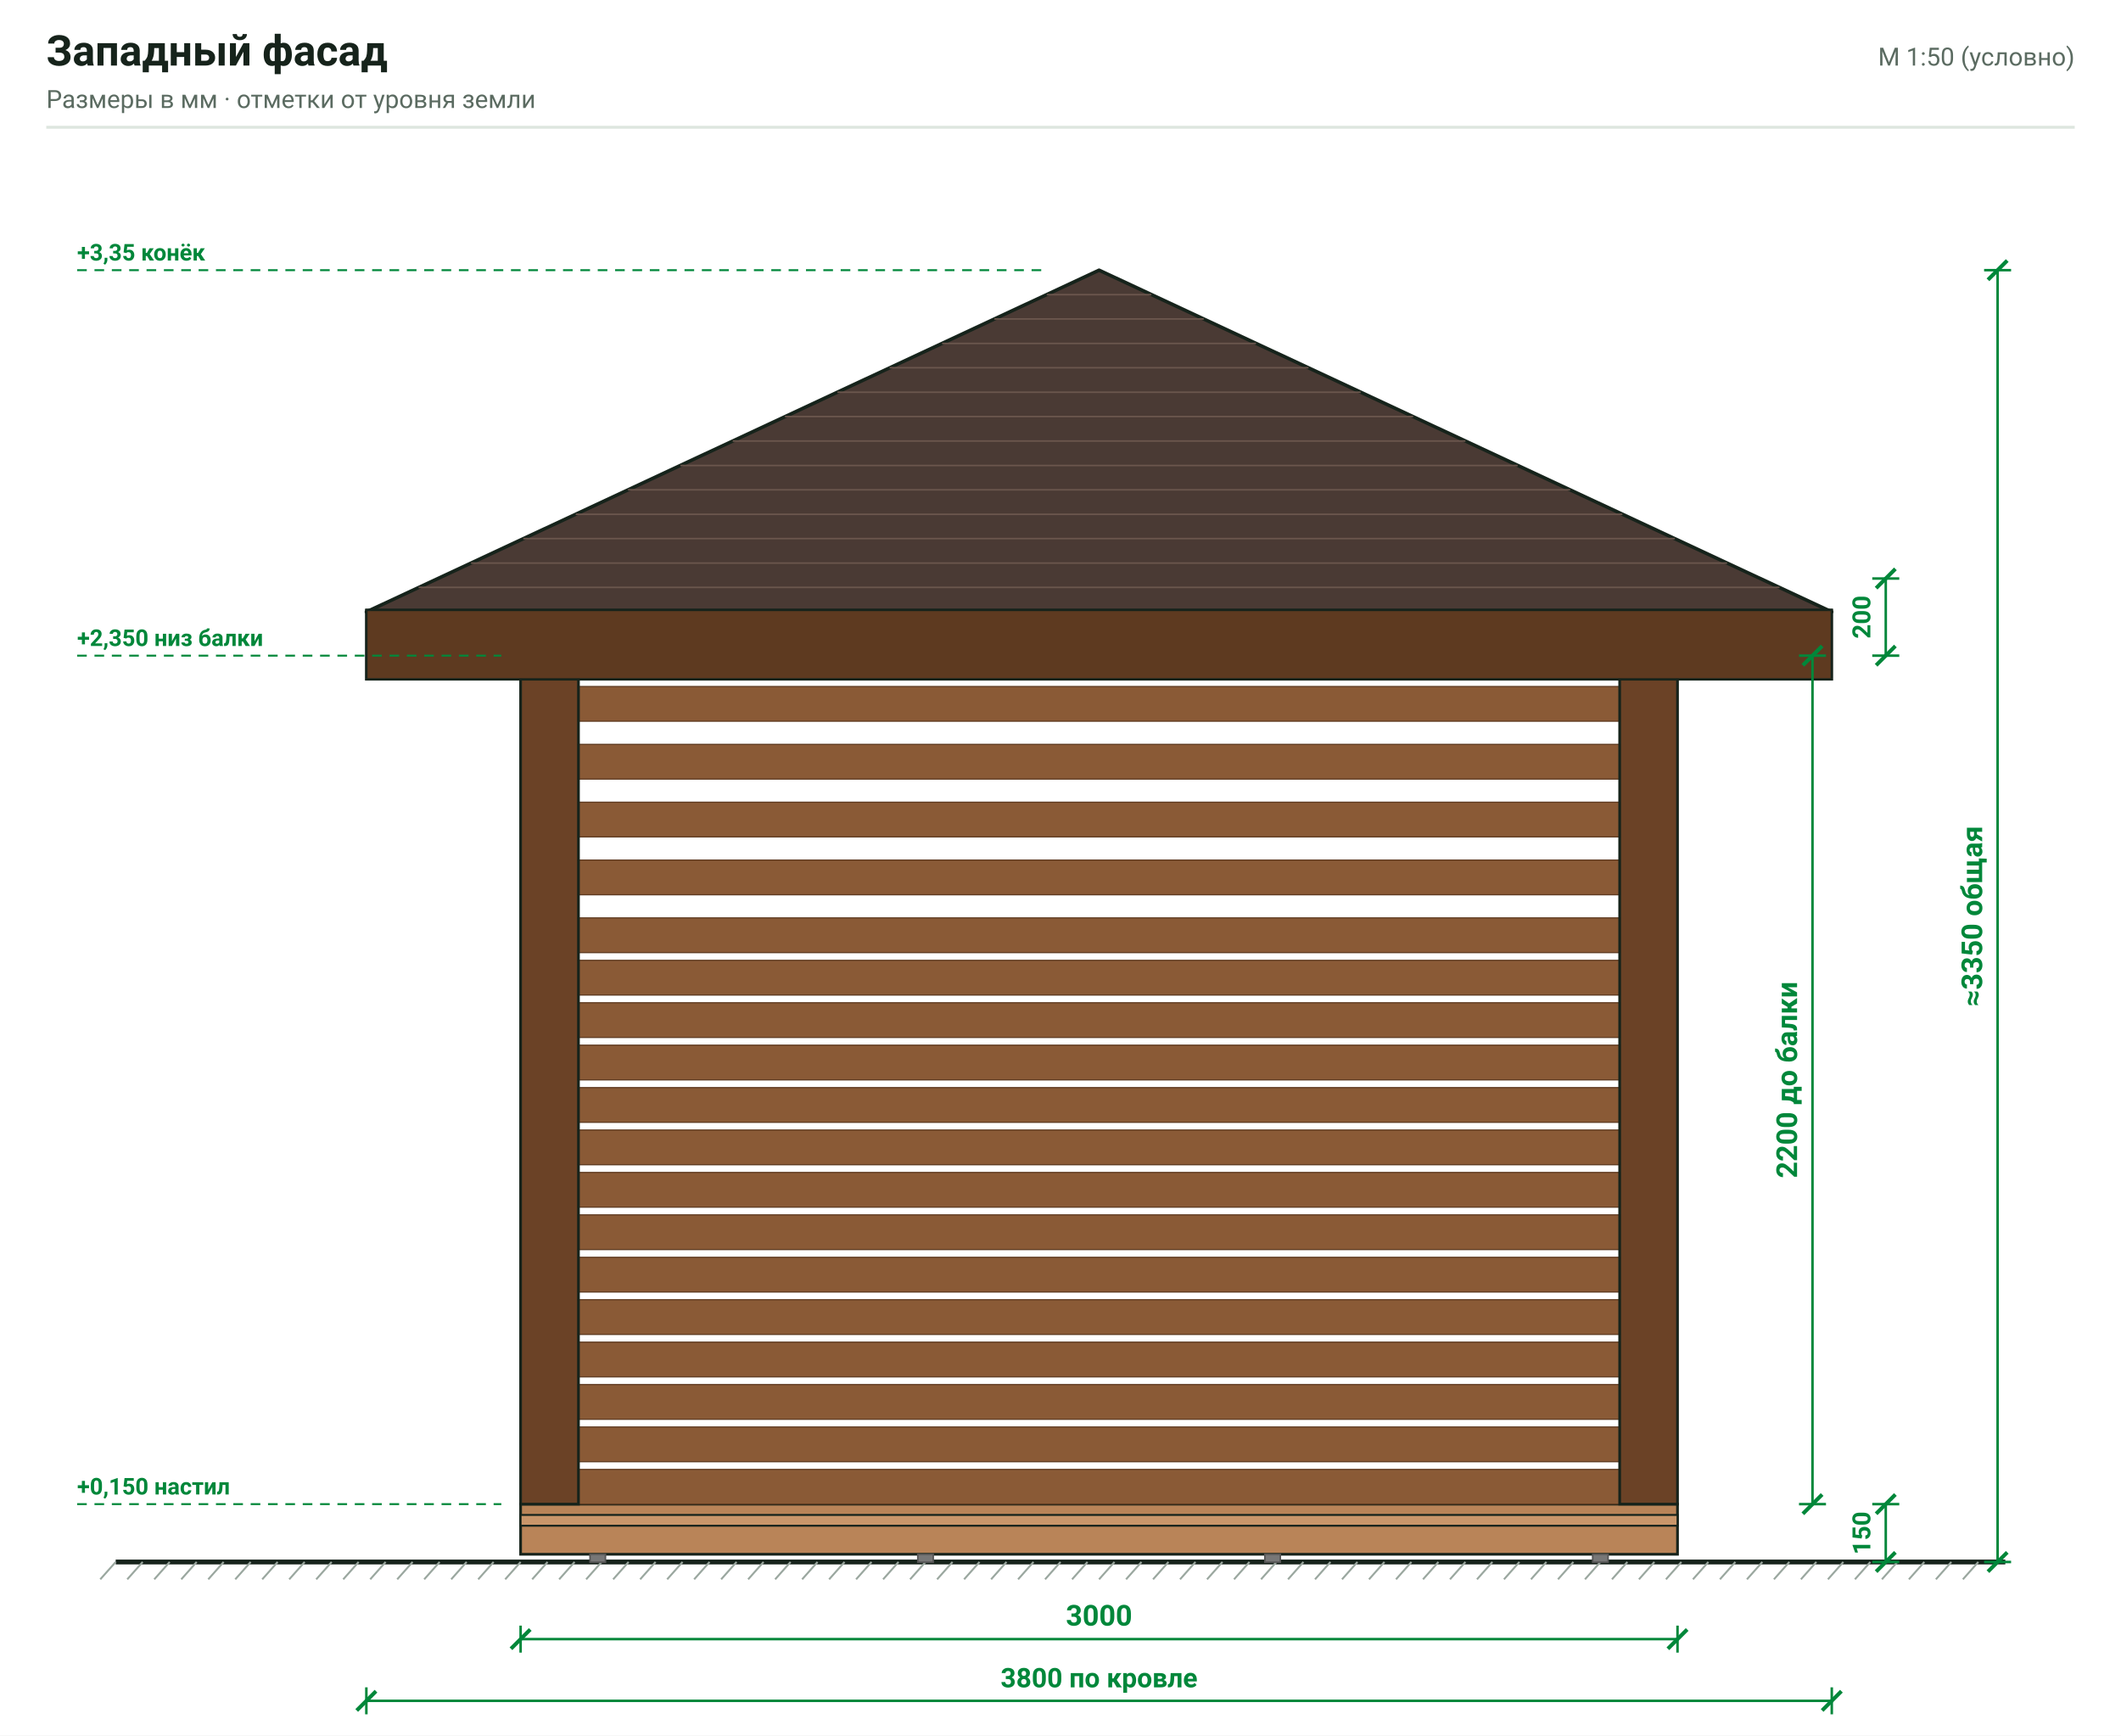
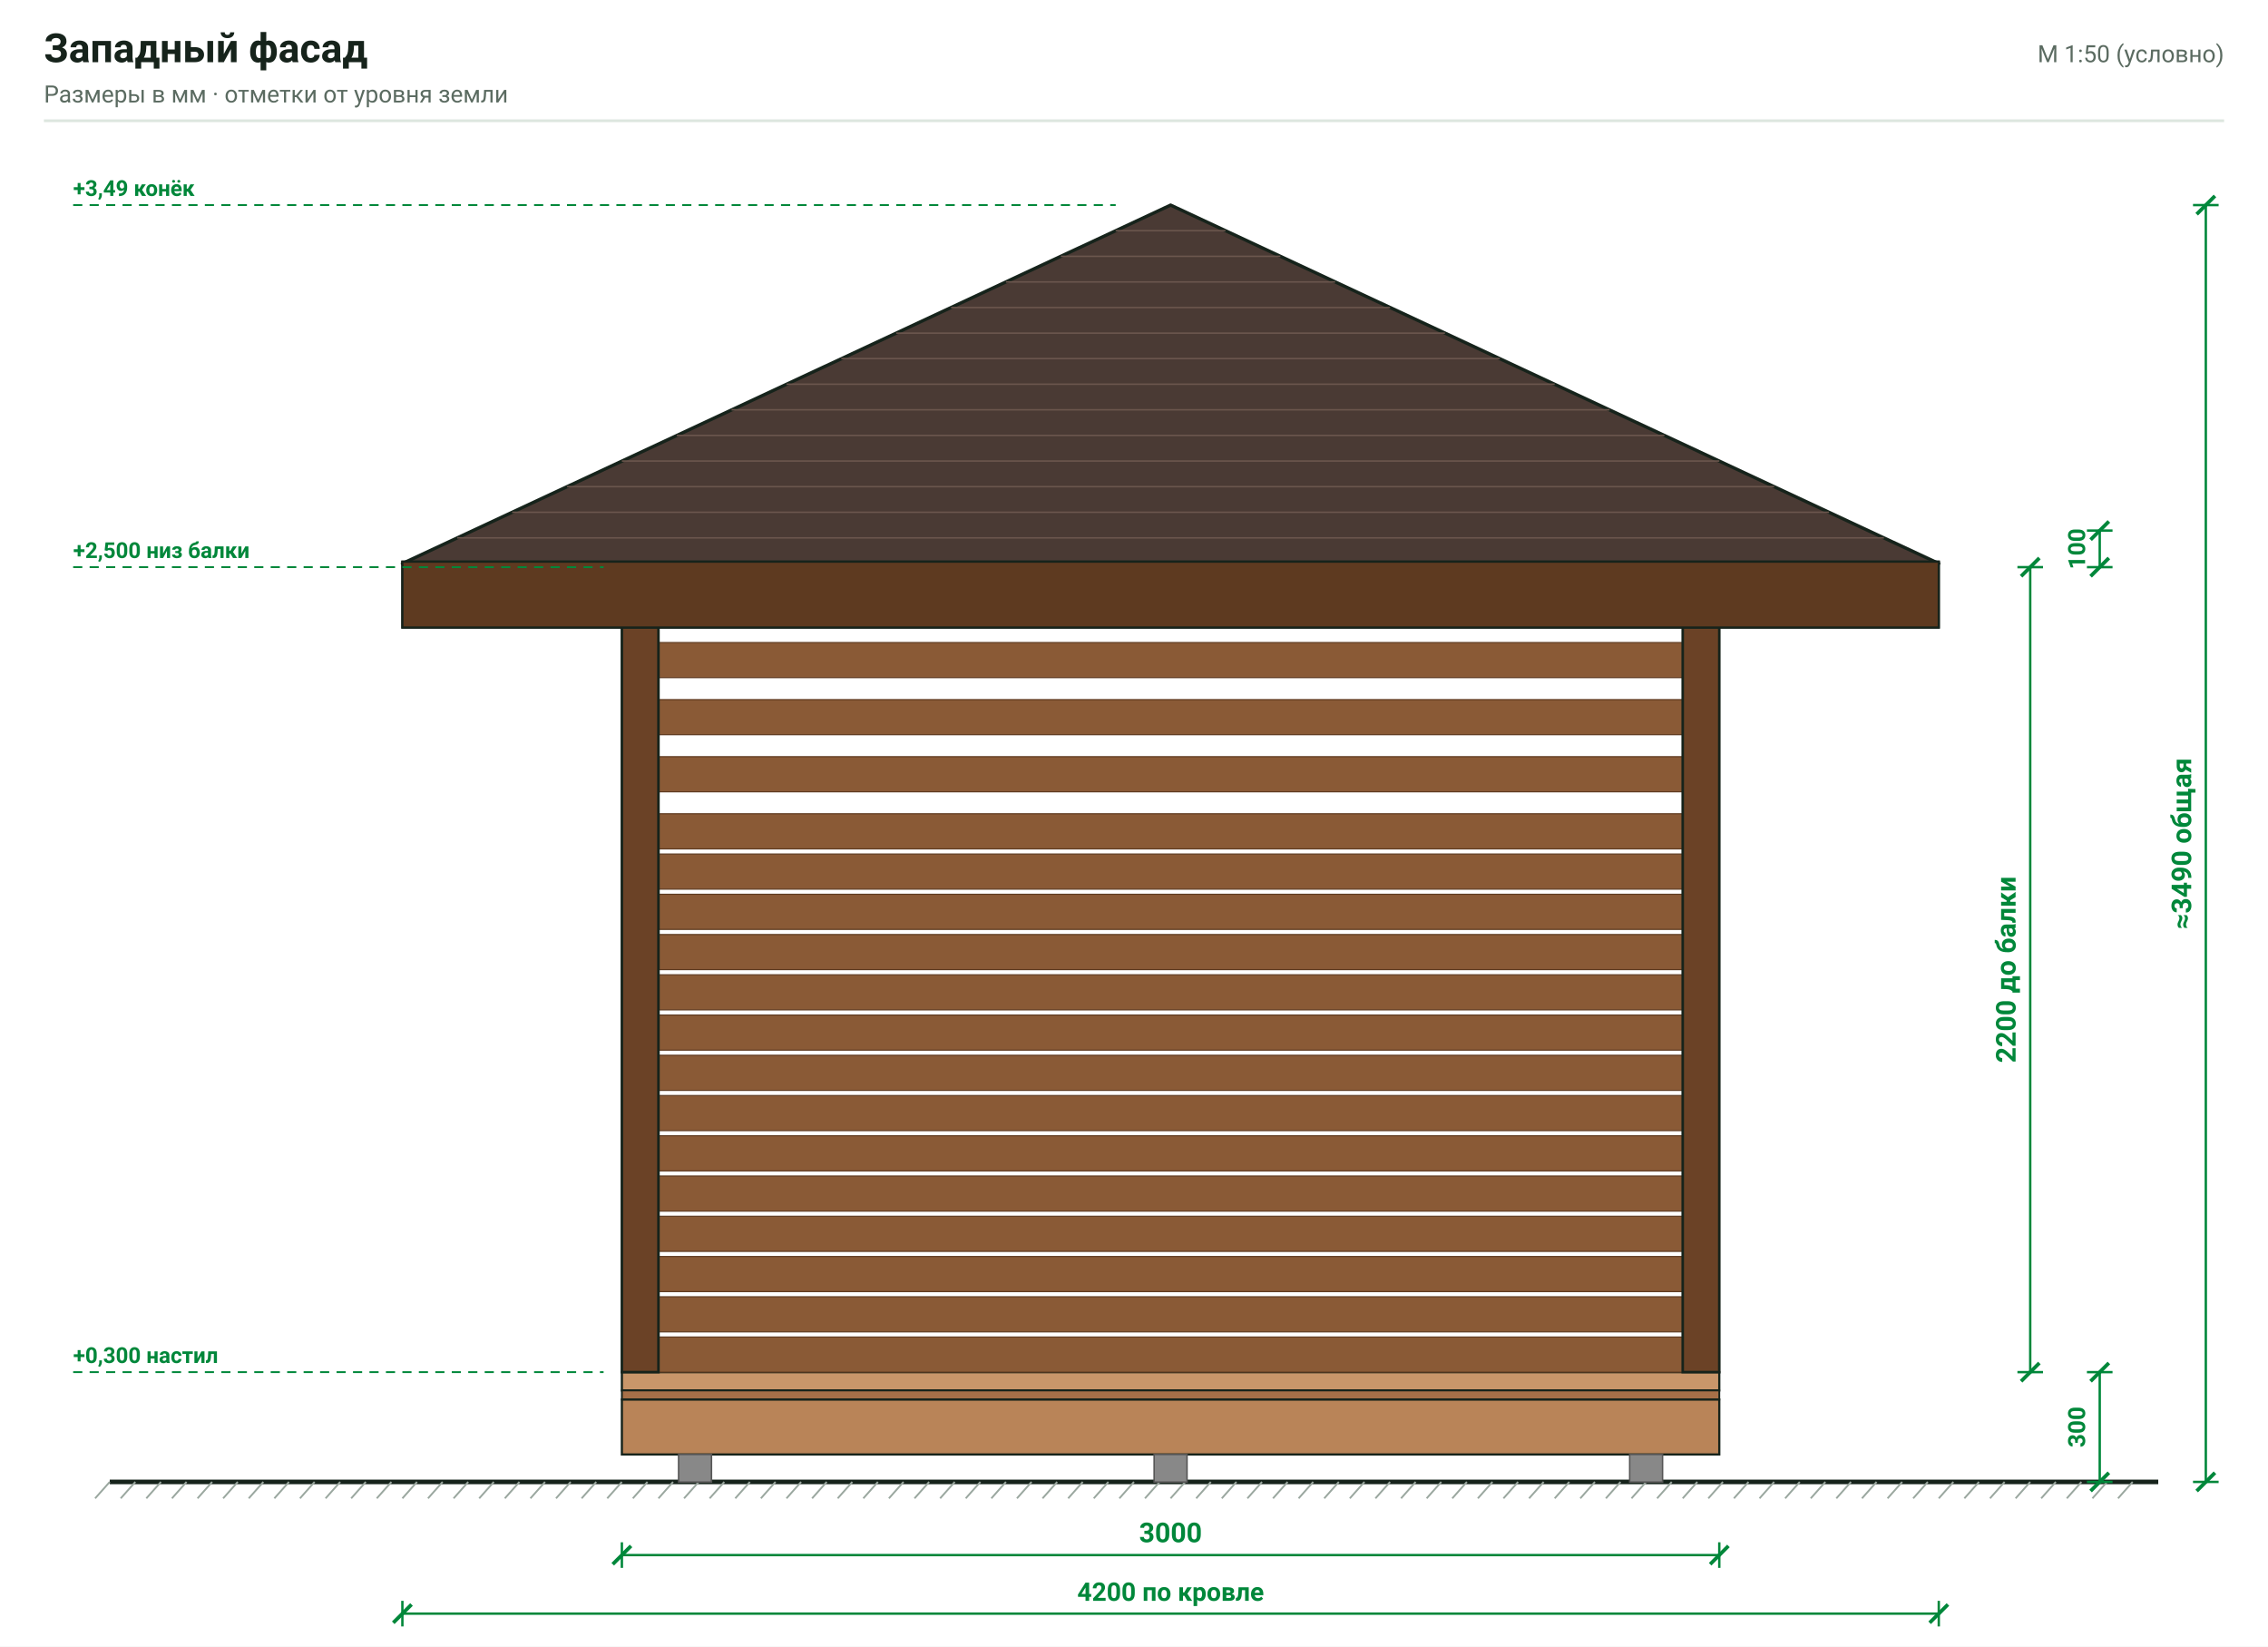
- <svg xmlns="http://www.w3.org/2000/svg" viewBox="0 0 1100 900" width="1100" height="900" role="img" aria-label="Западный фасад">
-   <rect width="1100" height="900" fill="#ffffff" />
+ <svg xmlns="http://www.w3.org/2000/svg" viewBox="0 0 1240 900" width="1240" height="900" role="img" aria-label="Западный фасад">
+   <rect width="1240" height="900" fill="#ffffff" />
  <text x="24.0" y="34.0" font-size="22" fill="#16231b" text-anchor="start" font-weight="700" font-family="system-ui,-apple-system,'Segoe UI',Roboto,Arial,sans-serif">Западный фасад</text>
  <text x="24.0" y="56.0" font-size="13" fill="#5b6b61" text-anchor="start" font-weight="400" font-family="system-ui,-apple-system,'Segoe UI',Roboto,Arial,sans-serif">Размеры в мм · отметки от уровня земли</text>
-   <text x="1076.0" y="34.0" font-size="13" fill="#5b6b61" text-anchor="end" font-weight="400" font-family="system-ui,-apple-system,'Segoe UI',Roboto,Arial,sans-serif">М 1:50 (условно)</text>
-   <line x1="24.0" y1="66.0" x2="1076.0" y2="66.0" stroke="#dde6df" stroke-width="1.5" />
-   <line x1="60.0" y1="810.0" x2="1040.0" y2="810.0" stroke="#16231b" stroke-width="2.5" />
+   <text x="1216.0" y="34.0" font-size="13" fill="#5b6b61" text-anchor="end" font-weight="400" font-family="system-ui,-apple-system,'Segoe UI',Roboto,Arial,sans-serif">М 1:50 (условно)</text>
+   <line x1="24.0" y1="66.0" x2="1216.0" y2="66.0" stroke="#dde6df" stroke-width="1.5" />
+   <line x1="60.0" y1="810.0" x2="1180.0" y2="810.0" stroke="#16231b" stroke-width="2.5" />
  <line x1="60.0" y1="810.0" x2="52.0" y2="819.0" stroke="#9aa79f" stroke-width="1" />
  <line x1="74.0" y1="810.0" x2="66.0" y2="819.0" stroke="#9aa79f" stroke-width="1" />
  <line x1="88.0" y1="810.0" x2="80.0" y2="819.0" stroke="#9aa79f" stroke-width="1" />
  <line x1="102.0" y1="810.0" x2="94.0" y2="819.0" stroke="#9aa79f" stroke-width="1" />
  <line x1="116.0" y1="810.0" x2="108.0" y2="819.0" stroke="#9aa79f" stroke-width="1" />
  <line x1="130.0" y1="810.0" x2="122.0" y2="819.0" stroke="#9aa79f" stroke-width="1" />
  <line x1="144.0" y1="810.0" x2="136.0" y2="819.0" stroke="#9aa79f" stroke-width="1" />
  <line x1="158.0" y1="810.0" x2="150.0" y2="819.0" stroke="#9aa79f" stroke-width="1" />
  <line x1="172.0" y1="810.0" x2="164.0" y2="819.0" stroke="#9aa79f" stroke-width="1" />
  <line x1="186.0" y1="810.0" x2="178.0" y2="819.0" stroke="#9aa79f" stroke-width="1" />
  <line x1="200.0" y1="810.0" x2="192.0" y2="819.0" stroke="#9aa79f" stroke-width="1" />
  <line x1="214.0" y1="810.0" x2="206.0" y2="819.0" stroke="#9aa79f" stroke-width="1" />
  <line x1="228.0" y1="810.0" x2="220.0" y2="819.0" stroke="#9aa79f" stroke-width="1" />
  <line x1="242.0" y1="810.0" x2="234.0" y2="819.0" stroke="#9aa79f" stroke-width="1" />
  <line x1="256.0" y1="810.0" x2="248.0" y2="819.0" stroke="#9aa79f" stroke-width="1" />
  <line x1="270.0" y1="810.0" x2="262.0" y2="819.0" stroke="#9aa79f" stroke-width="1" />
  <line x1="284.0" y1="810.0" x2="276.0" y2="819.0" stroke="#9aa79f" stroke-width="1" />
  <line x1="298.0" y1="810.0" x2="290.0" y2="819.0" stroke="#9aa79f" stroke-width="1" />
  <line x1="312.0" y1="810.0" x2="304.0" y2="819.0" stroke="#9aa79f" stroke-width="1" />
  <line x1="326.0" y1="810.0" x2="318.0" y2="819.0" stroke="#9aa79f" stroke-width="1" />
  <line x1="340.0" y1="810.0" x2="332.0" y2="819.0" stroke="#9aa79f" stroke-width="1" />
  <line x1="354.0" y1="810.0" x2="346.0" y2="819.0" stroke="#9aa79f" stroke-width="1" />
  <line x1="368.0" y1="810.0" x2="360.0" y2="819.0" stroke="#9aa79f" stroke-width="1" />
  <line x1="382.0" y1="810.0" x2="374.0" y2="819.0" stroke="#9aa79f" stroke-width="1" />
  <line x1="396.0" y1="810.0" x2="388.0" y2="819.0" stroke="#9aa79f" stroke-width="1" />
  <line x1="410.0" y1="810.0" x2="402.0" y2="819.0" stroke="#9aa79f" stroke-width="1" />
  <line x1="424.0" y1="810.0" x2="416.0" y2="819.0" stroke="#9aa79f" stroke-width="1" />
  <line x1="438.0" y1="810.0" x2="430.0" y2="819.0" stroke="#9aa79f" stroke-width="1" />
  <line x1="452.0" y1="810.0" x2="444.0" y2="819.0" stroke="#9aa79f" stroke-width="1" />
  <line x1="466.0" y1="810.0" x2="458.0" y2="819.0" stroke="#9aa79f" stroke-width="1" />
  <line x1="480.0" y1="810.0" x2="472.0" y2="819.0" stroke="#9aa79f" stroke-width="1" />
  <line x1="494.0" y1="810.0" x2="486.0" y2="819.0" stroke="#9aa79f" stroke-width="1" />
  <line x1="508.0" y1="810.0" x2="500.0" y2="819.0" stroke="#9aa79f" stroke-width="1" />
  <line x1="522.0" y1="810.0" x2="514.0" y2="819.0" stroke="#9aa79f" stroke-width="1" />
  <line x1="536.0" y1="810.0" x2="528.0" y2="819.0" stroke="#9aa79f" stroke-width="1" />
  <line x1="550.0" y1="810.0" x2="542.0" y2="819.0" stroke="#9aa79f" stroke-width="1" />
  <line x1="564.0" y1="810.0" x2="556.0" y2="819.0" stroke="#9aa79f" stroke-width="1" />
  <line x1="578.0" y1="810.0" x2="570.0" y2="819.0" stroke="#9aa79f" stroke-width="1" />
  <line x1="592.0" y1="810.0" x2="584.0" y2="819.0" stroke="#9aa79f" stroke-width="1" />
  <line x1="606.0" y1="810.0" x2="598.0" y2="819.0" stroke="#9aa79f" stroke-width="1" />
  <line x1="620.0" y1="810.0" x2="612.0" y2="819.0" stroke="#9aa79f" stroke-width="1" />
  <line x1="634.0" y1="810.0" x2="626.0" y2="819.0" stroke="#9aa79f" stroke-width="1" />
  <line x1="648.0" y1="810.0" x2="640.0" y2="819.0" stroke="#9aa79f" stroke-width="1" />
  <line x1="662.0" y1="810.0" x2="654.0" y2="819.0" stroke="#9aa79f" stroke-width="1" />
  <line x1="676.0" y1="810.0" x2="668.0" y2="819.0" stroke="#9aa79f" stroke-width="1" />
  <line x1="690.0" y1="810.0" x2="682.0" y2="819.0" stroke="#9aa79f" stroke-width="1" />
  <line x1="704.0" y1="810.0" x2="696.0" y2="819.0" stroke="#9aa79f" stroke-width="1" />
  <line x1="718.0" y1="810.0" x2="710.0" y2="819.0" stroke="#9aa79f" stroke-width="1" />
  <line x1="732.0" y1="810.0" x2="724.0" y2="819.0" stroke="#9aa79f" stroke-width="1" />
  <line x1="746.0" y1="810.0" x2="738.0" y2="819.0" stroke="#9aa79f" stroke-width="1" />
  <line x1="760.0" y1="810.0" x2="752.0" y2="819.0" stroke="#9aa79f" stroke-width="1" />
  <line x1="774.0" y1="810.0" x2="766.0" y2="819.0" stroke="#9aa79f" stroke-width="1" />
  <line x1="788.0" y1="810.0" x2="780.0" y2="819.0" stroke="#9aa79f" stroke-width="1" />
  <line x1="802.0" y1="810.0" x2="794.0" y2="819.0" stroke="#9aa79f" stroke-width="1" />
  <line x1="816.0" y1="810.0" x2="808.0" y2="819.0" stroke="#9aa79f" stroke-width="1" />
  <line x1="830.0" y1="810.0" x2="822.0" y2="819.0" stroke="#9aa79f" stroke-width="1" />
  <line x1="844.0" y1="810.0" x2="836.0" y2="819.0" stroke="#9aa79f" stroke-width="1" />
  <line x1="858.0" y1="810.0" x2="850.0" y2="819.0" stroke="#9aa79f" stroke-width="1" />
  <line x1="872.0" y1="810.0" x2="864.0" y2="819.0" stroke="#9aa79f" stroke-width="1" />
  <line x1="886.0" y1="810.0" x2="878.0" y2="819.0" stroke="#9aa79f" stroke-width="1" />
  <line x1="900.0" y1="810.0" x2="892.0" y2="819.0" stroke="#9aa79f" stroke-width="1" />
  <line x1="914.0" y1="810.0" x2="906.0" y2="819.0" stroke="#9aa79f" stroke-width="1" />
  <line x1="928.0" y1="810.0" x2="920.0" y2="819.0" stroke="#9aa79f" stroke-width="1" />
  <line x1="942.0" y1="810.0" x2="934.0" y2="819.0" stroke="#9aa79f" stroke-width="1" />
  <line x1="956.0" y1="810.0" x2="948.0" y2="819.0" stroke="#9aa79f" stroke-width="1" />
  <line x1="970.0" y1="810.0" x2="962.0" y2="819.0" stroke="#9aa79f" stroke-width="1" />
  <line x1="984.0" y1="810.0" x2="976.0" y2="819.0" stroke="#9aa79f" stroke-width="1" />
  <line x1="998.0" y1="810.0" x2="990.0" y2="819.0" stroke="#9aa79f" stroke-width="1" />
  <line x1="1012.0" y1="810.0" x2="1004.0" y2="819.0" stroke="#9aa79f" stroke-width="1" />
  <line x1="1026.0" y1="810.0" x2="1018.0" y2="819.0" stroke="#9aa79f" stroke-width="1" />
-   <rect x="270.0" y="780.0" width="600.0" height="26.0" fill="#b98458" stroke="#16231b" stroke-width="1.4" />
-   <rect x="270.0" y="785.6" width="600.0" height="5.6" fill="#c9966a" stroke="#16231b" stroke-width="1.0" />
-   <rect x="306.0" y="806.0" width="8.0" height="4.1" fill="#777" stroke="#555" stroke-width="0.8" />
-   <rect x="476.0" y="806.0" width="8.0" height="4.1" fill="#777" stroke="#555" stroke-width="0.8" />
-   <rect x="656.0" y="806.0" width="8.0" height="4.1" fill="#777" stroke="#555" stroke-width="0.8" />
-   <rect x="826.0" y="806.0" width="8.0" height="4.1" fill="#777" stroke="#555" stroke-width="0.8" />
-   <rect x="300.0" y="762.0" width="540.0" height="18.0" fill="#8a5a36" stroke="#5e3a20" stroke-width="0.6" />
-   <rect x="300.0" y="740.0" width="540.0" height="18.0" fill="#8a5a36" stroke="#5e3a20" stroke-width="0.6" />
-   <rect x="300.0" y="718.0" width="540.0" height="18.0" fill="#8a5a36" stroke="#5e3a20" stroke-width="0.6" />
-   <rect x="300.0" y="696.0" width="540.0" height="18.0" fill="#8a5a36" stroke="#5e3a20" stroke-width="0.6" />
-   <rect x="300.0" y="674.0" width="540.0" height="18.0" fill="#8a5a36" stroke="#5e3a20" stroke-width="0.6" />
-   <rect x="300.0" y="652.0" width="540.0" height="18.0" fill="#8a5a36" stroke="#5e3a20" stroke-width="0.6" />
-   <rect x="300.0" y="630.0" width="540.0" height="18.0" fill="#8a5a36" stroke="#5e3a20" stroke-width="0.6" />
-   <rect x="300.0" y="608.0" width="540.0" height="18.0" fill="#8a5a36" stroke="#5e3a20" stroke-width="0.6" />
-   <rect x="300.0" y="586.0" width="540.0" height="18.0" fill="#8a5a36" stroke="#5e3a20" stroke-width="0.6" />
-   <rect x="300.0" y="564.0" width="540.0" height="18.0" fill="#8a5a36" stroke="#5e3a20" stroke-width="0.6" />
-   <rect x="300.0" y="542.0" width="540.0" height="18.0" fill="#8a5a36" stroke="#5e3a20" stroke-width="0.6" />
-   <rect x="300.0" y="520.0" width="540.0" height="18.0" fill="#8a5a36" stroke="#5e3a20" stroke-width="0.6" />
-   <rect x="300.0" y="498.0" width="540.0" height="18.0" fill="#8a5a36" stroke="#5e3a20" stroke-width="0.6" />
-   <rect x="300.0" y="476.0" width="540.0" height="18.0" fill="#8a5a36" stroke="#5e3a20" stroke-width="0.6" />
-   <rect x="300.0" y="446.0" width="540.0" height="18.0" fill="#8a5a36" stroke="#5e3a20" stroke-width="0.6" />
-   <rect x="300.0" y="416.0" width="540.0" height="18.0" fill="#8a5a36" stroke="#5e3a20" stroke-width="0.6" />
-   <rect x="300.0" y="386.0" width="540.0" height="18.0" fill="#8a5a36" stroke="#5e3a20" stroke-width="0.6" />
-   <rect x="300.0" y="356.0" width="540.0" height="18.0" fill="#8a5a36" stroke="#5e3a20" stroke-width="0.6" />
-   <rect x="270.0" y="340.0" width="30.0" height="440.0" fill="#6b4226" stroke="#16231b" stroke-width="1.4" />
-   <rect x="840.0" y="340.0" width="30.0" height="440.0" fill="#6b4226" stroke="#16231b" stroke-width="1.4" />
-   <rect x="270.0" y="300.0" width="600.0" height="40.0" fill="#6b4226" stroke="#16231b" stroke-width="1.5" />
-   <polygon points="190.0,317.3 950.0,317.3 570.0,140.1" fill="#4a3a34" stroke="#16231b" stroke-width="1.8" stroke-linejoin="round" />
-   <line x1="217.1" y1="304.6" x2="922.9" y2="304.6" stroke="#6b564d" stroke-width="0.8" />
-   <line x1="244.3" y1="292.0" x2="895.7" y2="292.0" stroke="#6b564d" stroke-width="0.8" />
-   <line x1="271.4" y1="279.3" x2="868.6" y2="279.3" stroke="#6b564d" stroke-width="0.8" />
-   <line x1="298.6" y1="266.7" x2="841.4" y2="266.7" stroke="#6b564d" stroke-width="0.8" />
-   <line x1="325.7" y1="254.0" x2="814.3" y2="254.0" stroke="#6b564d" stroke-width="0.8" />
-   <line x1="352.9" y1="241.4" x2="787.1" y2="241.4" stroke="#6b564d" stroke-width="0.8" />
-   <line x1="380.0" y1="228.7" x2="760.0" y2="228.7" stroke="#6b564d" stroke-width="0.8" />
-   <line x1="407.1" y1="216.0" x2="732.9" y2="216.0" stroke="#6b564d" stroke-width="0.8" />
-   <line x1="434.3" y1="203.4" x2="705.7" y2="203.4" stroke="#6b564d" stroke-width="0.8" />
-   <line x1="461.4" y1="190.7" x2="678.6" y2="190.7" stroke="#6b564d" stroke-width="0.8" />
-   <line x1="488.6" y1="178.1" x2="651.4" y2="178.1" stroke="#6b564d" stroke-width="0.8" />
-   <line x1="515.7" y1="165.4" x2="624.3" y2="165.4" stroke="#6b564d" stroke-width="0.8" />
-   <line x1="542.9" y1="152.8" x2="597.1" y2="152.8" stroke="#6b564d" stroke-width="0.8" />
-   <rect x="190.0" y="316.3" width="760.0" height="36.0" fill="#5e3a20" stroke="#16231b" stroke-width="1.2" />
-   <rect x="190.0" y="316.3" width="760.0" height="36.0" fill="#5e3a20" stroke="#16231b" stroke-width="1.2" />
-   <line x1="940.0" y1="780.0" x2="940.0" y2="340.0" stroke="#00873a" stroke-width="1.3" />
-   <line x1="933.0" y1="780.0" x2="947.0" y2="780.0" stroke="#00873a" stroke-width="1.3" />
-   <line x1="935.0" y1="785.0" x2="945.0" y2="775.0" stroke="#00873a" stroke-width="2" />
-   <line x1="933.0" y1="340.0" x2="947.0" y2="340.0" stroke="#00873a" stroke-width="1.3" />
-   <line x1="935.0" y1="345.0" x2="945.0" y2="335.0" stroke="#00873a" stroke-width="2" />
-   <text x="932.0" y="560.0" font-size="15" fill="#00873a" text-anchor="middle" font-weight="600" font-family="system-ui,-apple-system,'Segoe UI',Roboto,Arial,sans-serif" transform="rotate(-90 932.0 560.0)">2200 до балки</text>
-   <line x1="978.0" y1="810.0" x2="978.0" y2="780.0" stroke="#00873a" stroke-width="1.3" />
-   <line x1="971.0" y1="810.0" x2="985.0" y2="810.0" stroke="#00873a" stroke-width="1.3" />
-   <line x1="973.0" y1="815.0" x2="983.0" y2="805.0" stroke="#00873a" stroke-width="2" />
-   <line x1="971.0" y1="780.0" x2="985.0" y2="780.0" stroke="#00873a" stroke-width="1.3" />
-   <line x1="973.0" y1="785.0" x2="983.0" y2="775.0" stroke="#00873a" stroke-width="2" />
-   <text x="970.0" y="795.0" font-size="13" fill="#00873a" text-anchor="middle" font-weight="600" font-family="system-ui,-apple-system,'Segoe UI',Roboto,Arial,sans-serif" transform="rotate(-90 970.0 795.0)">150</text>
-   <line x1="978.0" y1="340.0" x2="978.0" y2="300.0" stroke="#00873a" stroke-width="1.3" />
-   <line x1="971.0" y1="340.0" x2="985.0" y2="340.0" stroke="#00873a" stroke-width="1.3" />
-   <line x1="973.0" y1="345.0" x2="983.0" y2="335.0" stroke="#00873a" stroke-width="2" />
-   <line x1="971.0" y1="300.0" x2="985.0" y2="300.0" stroke="#00873a" stroke-width="1.3" />
-   <line x1="973.0" y1="305.0" x2="983.0" y2="295.0" stroke="#00873a" stroke-width="2" />
-   <text x="970.0" y="320.0" font-size="13" fill="#00873a" text-anchor="middle" font-weight="600" font-family="system-ui,-apple-system,'Segoe UI',Roboto,Arial,sans-serif" transform="rotate(-90 970.0 320.0)">200</text>
-   <line x1="1036.0" y1="810.0" x2="1036.0" y2="140.1" stroke="#00873a" stroke-width="1.3" />
-   <line x1="1029.0" y1="810.0" x2="1043.0" y2="810.0" stroke="#00873a" stroke-width="1.3" />
-   <line x1="1031.0" y1="815.0" x2="1041.0" y2="805.0" stroke="#00873a" stroke-width="2" />
-   <line x1="1029.0" y1="140.1" x2="1043.0" y2="140.1" stroke="#00873a" stroke-width="1.3" />
-   <line x1="1031.0" y1="145.1" x2="1041.0" y2="135.1" stroke="#00873a" stroke-width="2" />
-   <text x="1028.0" y="475.1" font-size="15" fill="#00873a" text-anchor="middle" font-weight="600" font-family="system-ui,-apple-system,'Segoe UI',Roboto,Arial,sans-serif" transform="rotate(-90 1028.0 475.1)">≈3350 общая</text>
-   <line x1="270.0" y1="850.0" x2="870.0" y2="850.0" stroke="#00873a" stroke-width="1.3" />
-   <line x1="270.0" y1="843.0" x2="270.0" y2="857.0" stroke="#00873a" stroke-width="1.3" />
-   <line x1="265.0" y1="855.0" x2="275.0" y2="845.0" stroke="#00873a" stroke-width="2" />
-   <line x1="870.0" y1="843.0" x2="870.0" y2="857.0" stroke="#00873a" stroke-width="1.3" />
-   <line x1="865.0" y1="855.0" x2="875.0" y2="845.0" stroke="#00873a" stroke-width="2" />
-   <text x="570.0" y="843.0" font-size="15" fill="#00873a" text-anchor="middle" font-weight="600" font-family="system-ui,-apple-system,'Segoe UI',Roboto,Arial,sans-serif">3000</text>
-   <line x1="190.0" y1="882.0" x2="950.0" y2="882.0" stroke="#00873a" stroke-width="1.3" />
-   <line x1="190.0" y1="875.0" x2="190.0" y2="889.0" stroke="#00873a" stroke-width="1.3" />
-   <line x1="185.0" y1="887.0" x2="195.0" y2="877.0" stroke="#00873a" stroke-width="2" />
-   <line x1="950.0" y1="875.0" x2="950.0" y2="889.0" stroke="#00873a" stroke-width="1.3" />
-   <line x1="945.0" y1="887.0" x2="955.0" y2="877.0" stroke="#00873a" stroke-width="2" />
-   <text x="570.0" y="875.0" font-size="14" fill="#00873a" text-anchor="middle" font-weight="600" font-family="system-ui,-apple-system,'Segoe UI',Roboto,Arial,sans-serif">3800 по кровле</text>
-   <text x="40.0" y="335.0" font-size="12" fill="#00873a" text-anchor="start" font-weight="600" font-family="system-ui,-apple-system,'Segoe UI',Roboto,Arial,sans-serif">+2,350 низ балки</text>
-   <line x1="40.0" y1="340.0" x2="260.0" y2="340.0" stroke="#00873a" stroke-width="1" stroke-dasharray="5 4" />
-   <text x="40.0" y="775.0" font-size="12" fill="#00873a" text-anchor="start" font-weight="600" font-family="system-ui,-apple-system,'Segoe UI',Roboto,Arial,sans-serif">+0,150 настил</text>
-   <line x1="40.0" y1="780.0" x2="260.0" y2="780.0" stroke="#00873a" stroke-width="1" stroke-dasharray="5 4" />
-   <text x="40.0" y="135.1" font-size="12" fill="#00873a" text-anchor="start" font-weight="600" font-family="system-ui,-apple-system,'Segoe UI',Roboto,Arial,sans-serif">+3,35 конёк</text>
-   <line x1="40.0" y1="140.1" x2="540.0" y2="140.1" stroke="#00873a" stroke-width="1" stroke-dasharray="5 4" />
+   <line x1="1040.0" y1="810.0" x2="1032.0" y2="819.0" stroke="#9aa79f" stroke-width="1" />
+   <line x1="1054.0" y1="810.0" x2="1046.0" y2="819.0" stroke="#9aa79f" stroke-width="1" />
+   <line x1="1068.0" y1="810.0" x2="1060.0" y2="819.0" stroke="#9aa79f" stroke-width="1" />
+   <line x1="1082.0" y1="810.0" x2="1074.0" y2="819.0" stroke="#9aa79f" stroke-width="1" />
+   <line x1="1096.0" y1="810.0" x2="1088.0" y2="819.0" stroke="#9aa79f" stroke-width="1" />
+   <line x1="1110.0" y1="810.0" x2="1102.0" y2="819.0" stroke="#9aa79f" stroke-width="1" />
+   <line x1="1124.0" y1="810.0" x2="1116.0" y2="819.0" stroke="#9aa79f" stroke-width="1" />
+   <line x1="1138.0" y1="810.0" x2="1130.0" y2="819.0" stroke="#9aa79f" stroke-width="1" />
+   <line x1="1152.0" y1="810.0" x2="1144.0" y2="819.0" stroke="#9aa79f" stroke-width="1" />
+   <line x1="1166.0" y1="810.0" x2="1158.0" y2="819.0" stroke="#9aa79f" stroke-width="1" />
+   <rect x="340.0" y="750.0" width="600.0" height="10.0" fill="#c9966a" stroke="#16231b" stroke-width="1.2" />
+   <rect x="340.0" y="760.0" width="600.0" height="5.0" fill="#a67048" stroke="#16231b" stroke-width="1.0" />
+   <rect x="340.0" y="765.0" width="600.0" height="30.0" fill="#b98458" stroke="#16231b" stroke-width="1.2" />
+   <rect x="371.0" y="795.0" width="18.0" height="15.1" fill="#888" stroke="#555" stroke-width="0.8" />
+   <rect x="631.0" y="795.0" width="18.0" height="15.1" fill="#888" stroke="#555" stroke-width="0.8" />
+   <rect x="891.0" y="795.0" width="18.0" height="15.1" fill="#888" stroke="#555" stroke-width="0.8" />
+   <rect x="360.0" y="730.8" width="560.0" height="19.2" fill="#8a5a36" stroke="#5e3a20" stroke-width="0.6" />
+   <rect x="360.0" y="708.8" width="560.0" height="19.2" fill="#8a5a36" stroke="#5e3a20" stroke-width="0.6" />
+   <rect x="360.0" y="686.8" width="560.0" height="19.2" fill="#8a5a36" stroke="#5e3a20" stroke-width="0.6" />
+   <rect x="360.0" y="664.8" width="560.0" height="19.2" fill="#8a5a36" stroke="#5e3a20" stroke-width="0.6" />
+   <rect x="360.0" y="642.8" width="560.0" height="19.2" fill="#8a5a36" stroke="#5e3a20" stroke-width="0.6" />
+   <rect x="360.0" y="620.8" width="560.0" height="19.2" fill="#8a5a36" stroke="#5e3a20" stroke-width="0.6" />
+   <rect x="360.0" y="598.8" width="560.0" height="19.2" fill="#8a5a36" stroke="#5e3a20" stroke-width="0.6" />
+   <rect x="360.0" y="576.8" width="560.0" height="19.2" fill="#8a5a36" stroke="#5e3a20" stroke-width="0.6" />
+   <rect x="360.0" y="554.8" width="560.0" height="19.2" fill="#8a5a36" stroke="#5e3a20" stroke-width="0.6" />
+   <rect x="360.0" y="532.8" width="560.0" height="19.2" fill="#8a5a36" stroke="#5e3a20" stroke-width="0.6" />
+   <rect x="360.0" y="510.8" width="560.0" height="19.2" fill="#8a5a36" stroke="#5e3a20" stroke-width="0.6" />
+   <rect x="360.0" y="488.8" width="560.0" height="19.2" fill="#8a5a36" stroke="#5e3a20" stroke-width="0.6" />
+   <rect x="360.0" y="466.8" width="560.0" height="19.2" fill="#8a5a36" stroke="#5e3a20" stroke-width="0.6" />
+   <rect x="360.0" y="444.8" width="560.0" height="19.2" fill="#8a5a36" stroke="#5e3a20" stroke-width="0.6" />
+   <rect x="360.0" y="413.6" width="560.0" height="19.2" fill="#8a5a36" stroke="#5e3a20" stroke-width="0.6" />
+   <rect x="360.0" y="382.4" width="560.0" height="19.2" fill="#8a5a36" stroke="#5e3a20" stroke-width="0.6" />
+   <rect x="360.0" y="351.2" width="560.0" height="19.2" fill="#8a5a36" stroke="#5e3a20" stroke-width="0.6" />
+   <rect x="360.0" y="320.0" width="560.0" height="19.2" fill="#8a5a36" stroke="#5e3a20" stroke-width="0.6" />
+   <rect x="340.0" y="310.0" width="20.0" height="440.0" fill="#6b4226" stroke="#16231b" stroke-width="1.4" />
+   <rect x="920.0" y="310.0" width="20.0" height="440.0" fill="#6b4226" stroke="#16231b" stroke-width="1.4" />
+   <rect x="340.0" y="290.0" width="600.0" height="20.0" fill="#6b4226" stroke="#16231b" stroke-width="1.5" />
+   <polygon points="220.0,308.0 1060.0,308.0 640.0,112.1" fill="#4a3a34" stroke="#16231b" stroke-width="1.8" stroke-linejoin="round" />
+   <line x1="250.0" y1="294.0" x2="1030.0" y2="294.0" stroke="#6b564d" stroke-width="0.8" />
+   <line x1="280.0" y1="280.0" x2="1000.0" y2="280.0" stroke="#6b564d" stroke-width="0.8" />
+   <line x1="310.0" y1="266.0" x2="970.0" y2="266.0" stroke="#6b564d" stroke-width="0.8" />
+   <line x1="340.0" y1="252.0" x2="940.0" y2="252.0" stroke="#6b564d" stroke-width="0.8" />
+   <line x1="370.0" y1="238.0" x2="910.0" y2="238.0" stroke="#6b564d" stroke-width="0.8" />
+   <line x1="400.0" y1="224.0" x2="880.0" y2="224.0" stroke="#6b564d" stroke-width="0.8" />
+   <line x1="430.0" y1="210.0" x2="850.0" y2="210.0" stroke="#6b564d" stroke-width="0.8" />
+   <line x1="460.0" y1="196.0" x2="820.0" y2="196.0" stroke="#6b564d" stroke-width="0.8" />
+   <line x1="490.0" y1="182.1" x2="790.0" y2="182.1" stroke="#6b564d" stroke-width="0.8" />
+   <line x1="520.0" y1="168.1" x2="760.0" y2="168.1" stroke="#6b564d" stroke-width="0.8" />
+   <line x1="550.0" y1="154.1" x2="730.0" y2="154.1" stroke="#6b564d" stroke-width="0.8" />
+   <line x1="580.0" y1="140.1" x2="700.0" y2="140.1" stroke="#6b564d" stroke-width="0.8" />
+   <line x1="610.0" y1="126.1" x2="670.0" y2="126.1" stroke="#6b564d" stroke-width="0.8" />
+   <rect x="220.0" y="307.0" width="840.0" height="36.0" fill="#5e3a20" stroke="#16231b" stroke-width="1.2" />
+   <rect x="220.0" y="307.0" width="840.0" height="36.0" fill="#5e3a20" stroke="#16231b" stroke-width="1.2" />
+   <line x1="1110.0" y1="750.0" x2="1110.0" y2="310.0" stroke="#00873a" stroke-width="1.3" />
+   <line x1="1103.0" y1="750.0" x2="1117.0" y2="750.0" stroke="#00873a" stroke-width="1.3" />
+   <line x1="1105.0" y1="755.0" x2="1115.0" y2="745.0" stroke="#00873a" stroke-width="2" />
+   <line x1="1103.0" y1="310.0" x2="1117.0" y2="310.0" stroke="#00873a" stroke-width="1.3" />
+   <line x1="1105.0" y1="315.0" x2="1115.0" y2="305.0" stroke="#00873a" stroke-width="2" />
+   <text x="1102.0" y="530.0" font-size="15" fill="#00873a" text-anchor="middle" font-weight="600" font-family="system-ui,-apple-system,'Segoe UI',Roboto,Arial,sans-serif" transform="rotate(-90 1102.0 530.0)">2200 до балки</text>
+   <line x1="1148.0" y1="810.0" x2="1148.0" y2="750.0" stroke="#00873a" stroke-width="1.3" />
+   <line x1="1141.0" y1="810.0" x2="1155.0" y2="810.0" stroke="#00873a" stroke-width="1.3" />
+   <line x1="1143.0" y1="815.0" x2="1153.0" y2="805.0" stroke="#00873a" stroke-width="2" />
+   <line x1="1141.0" y1="750.0" x2="1155.0" y2="750.0" stroke="#00873a" stroke-width="1.3" />
+   <line x1="1143.0" y1="755.0" x2="1153.0" y2="745.0" stroke="#00873a" stroke-width="2" />
+   <text x="1140.0" y="780.0" font-size="13" fill="#00873a" text-anchor="middle" font-weight="600" font-family="system-ui,-apple-system,'Segoe UI',Roboto,Arial,sans-serif" transform="rotate(-90 1140.0 780.0)">300</text>
+   <line x1="1148.0" y1="310.0" x2="1148.0" y2="290.0" stroke="#00873a" stroke-width="1.3" />
+   <line x1="1141.0" y1="310.0" x2="1155.0" y2="310.0" stroke="#00873a" stroke-width="1.3" />
+   <line x1="1143.0" y1="315.0" x2="1153.0" y2="305.0" stroke="#00873a" stroke-width="2" />
+   <line x1="1141.0" y1="290.0" x2="1155.0" y2="290.0" stroke="#00873a" stroke-width="1.3" />
+   <line x1="1143.0" y1="295.0" x2="1153.0" y2="285.0" stroke="#00873a" stroke-width="2" />
+   <text x="1140.0" y="300.0" font-size="13" fill="#00873a" text-anchor="middle" font-weight="600" font-family="system-ui,-apple-system,'Segoe UI',Roboto,Arial,sans-serif" transform="rotate(-90 1140.0 300.0)">100</text>
+   <line x1="1206.0" y1="810.0" x2="1206.0" y2="112.1" stroke="#00873a" stroke-width="1.3" />
+   <line x1="1199.0" y1="810.0" x2="1213.0" y2="810.0" stroke="#00873a" stroke-width="1.3" />
+   <line x1="1201.0" y1="815.0" x2="1211.0" y2="805.0" stroke="#00873a" stroke-width="2" />
+   <line x1="1199.0" y1="112.1" x2="1213.0" y2="112.1" stroke="#00873a" stroke-width="1.3" />
+   <line x1="1201.0" y1="117.1" x2="1211.0" y2="107.1" stroke="#00873a" stroke-width="2" />
+   <text x="1198.0" y="461.1" font-size="15" fill="#00873a" text-anchor="middle" font-weight="600" font-family="system-ui,-apple-system,'Segoe UI',Roboto,Arial,sans-serif" transform="rotate(-90 1198.0 461.1)">≈3490 общая</text>
+   <line x1="340.0" y1="850.0" x2="940.0" y2="850.0" stroke="#00873a" stroke-width="1.3" />
+   <line x1="340.0" y1="843.0" x2="340.0" y2="857.0" stroke="#00873a" stroke-width="1.3" />
+   <line x1="335.0" y1="855.0" x2="345.0" y2="845.0" stroke="#00873a" stroke-width="2" />
+   <line x1="940.0" y1="843.0" x2="940.0" y2="857.0" stroke="#00873a" stroke-width="1.3" />
+   <line x1="935.0" y1="855.0" x2="945.0" y2="845.0" stroke="#00873a" stroke-width="2" />
+   <text x="640.0" y="843.0" font-size="15" fill="#00873a" text-anchor="middle" font-weight="600" font-family="system-ui,-apple-system,'Segoe UI',Roboto,Arial,sans-serif">3000</text>
+   <line x1="220.0" y1="882.0" x2="1060.0" y2="882.0" stroke="#00873a" stroke-width="1.3" />
+   <line x1="220.0" y1="875.0" x2="220.0" y2="889.0" stroke="#00873a" stroke-width="1.3" />
+   <line x1="215.0" y1="887.0" x2="225.0" y2="877.0" stroke="#00873a" stroke-width="2" />
+   <line x1="1060.0" y1="875.0" x2="1060.0" y2="889.0" stroke="#00873a" stroke-width="1.3" />
+   <line x1="1055.0" y1="887.0" x2="1065.0" y2="877.0" stroke="#00873a" stroke-width="2" />
+   <text x="640.0" y="875.0" font-size="14" fill="#00873a" text-anchor="middle" font-weight="600" font-family="system-ui,-apple-system,'Segoe UI',Roboto,Arial,sans-serif">4200 по кровле</text>
+   <text x="40.0" y="305.0" font-size="12" fill="#00873a" text-anchor="start" font-weight="600" font-family="system-ui,-apple-system,'Segoe UI',Roboto,Arial,sans-serif">+2,500 низ балки</text>
+   <line x1="40.0" y1="310.0" x2="330.0" y2="310.0" stroke="#00873a" stroke-width="1" stroke-dasharray="5 4" />
+   <text x="40.0" y="745.0" font-size="12" fill="#00873a" text-anchor="start" font-weight="600" font-family="system-ui,-apple-system,'Segoe UI',Roboto,Arial,sans-serif">+0,300 настил</text>
+   <line x1="40.0" y1="750.0" x2="330.0" y2="750.0" stroke="#00873a" stroke-width="1" stroke-dasharray="5 4" />
+   <text x="40.0" y="107.1" font-size="12" fill="#00873a" text-anchor="start" font-weight="600" font-family="system-ui,-apple-system,'Segoe UI',Roboto,Arial,sans-serif">+3,49 конёк</text>
+   <line x1="40.0" y1="112.1" x2="610.0" y2="112.1" stroke="#00873a" stroke-width="1" stroke-dasharray="5 4" />
</svg>
